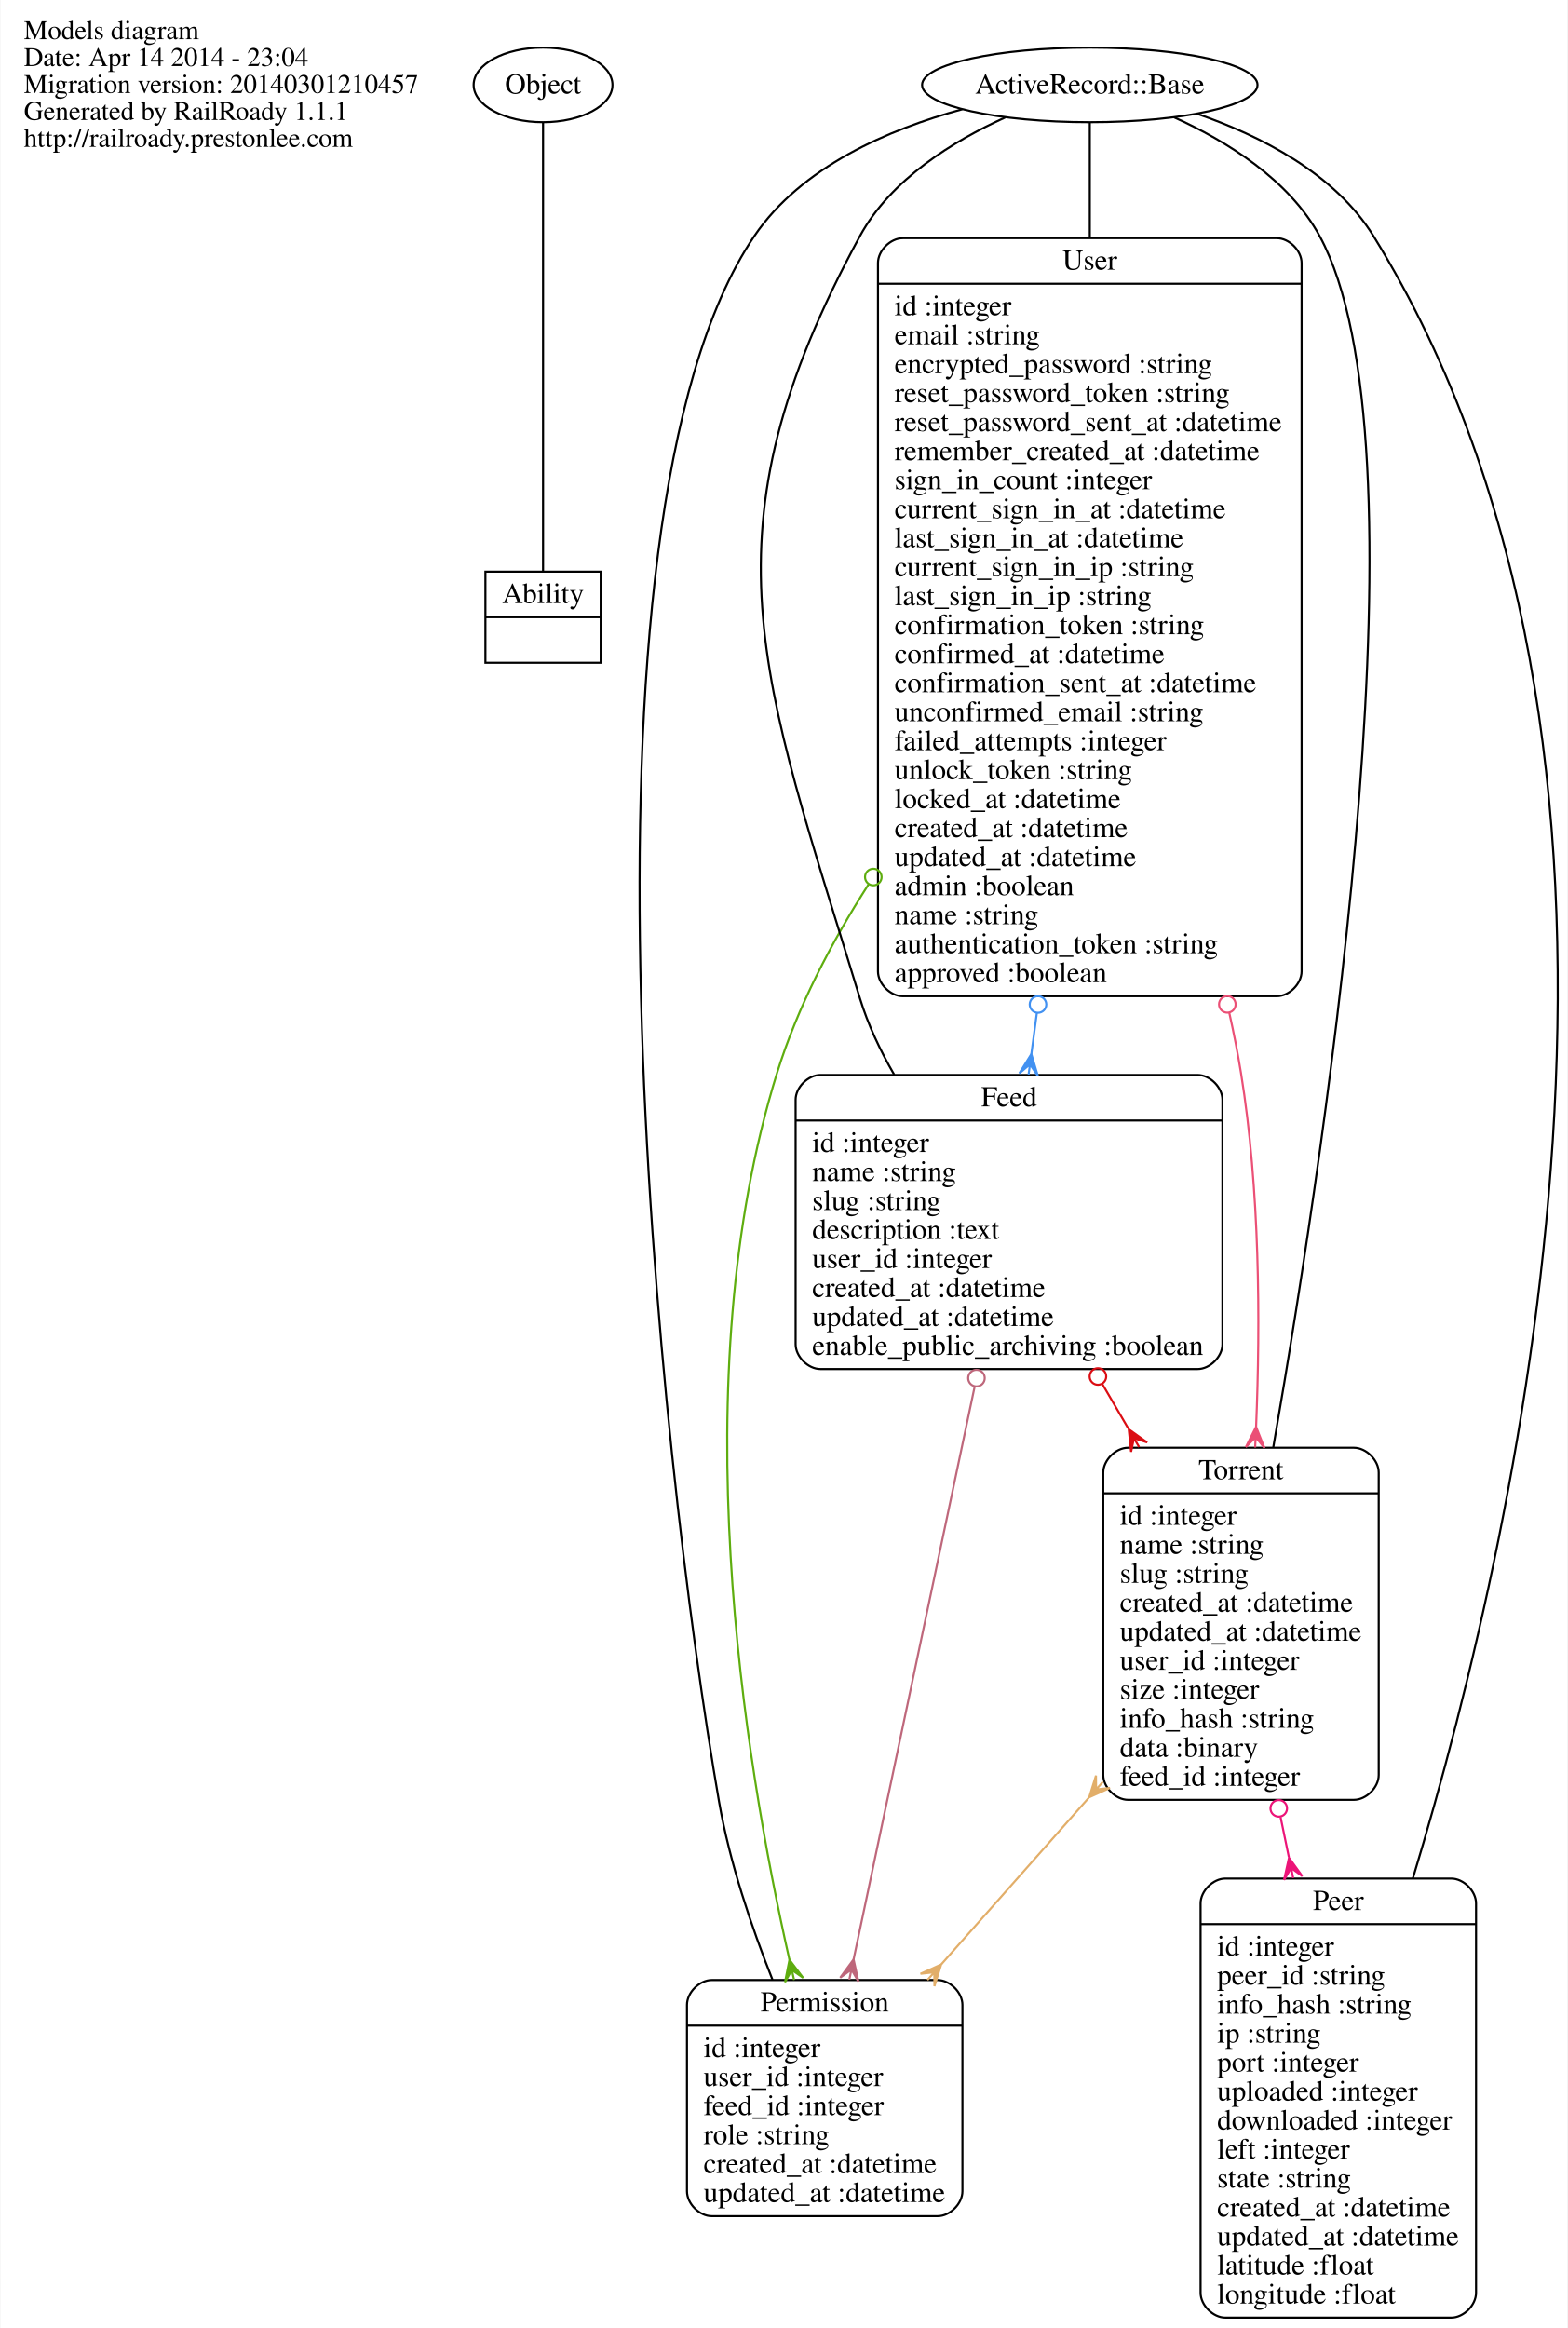
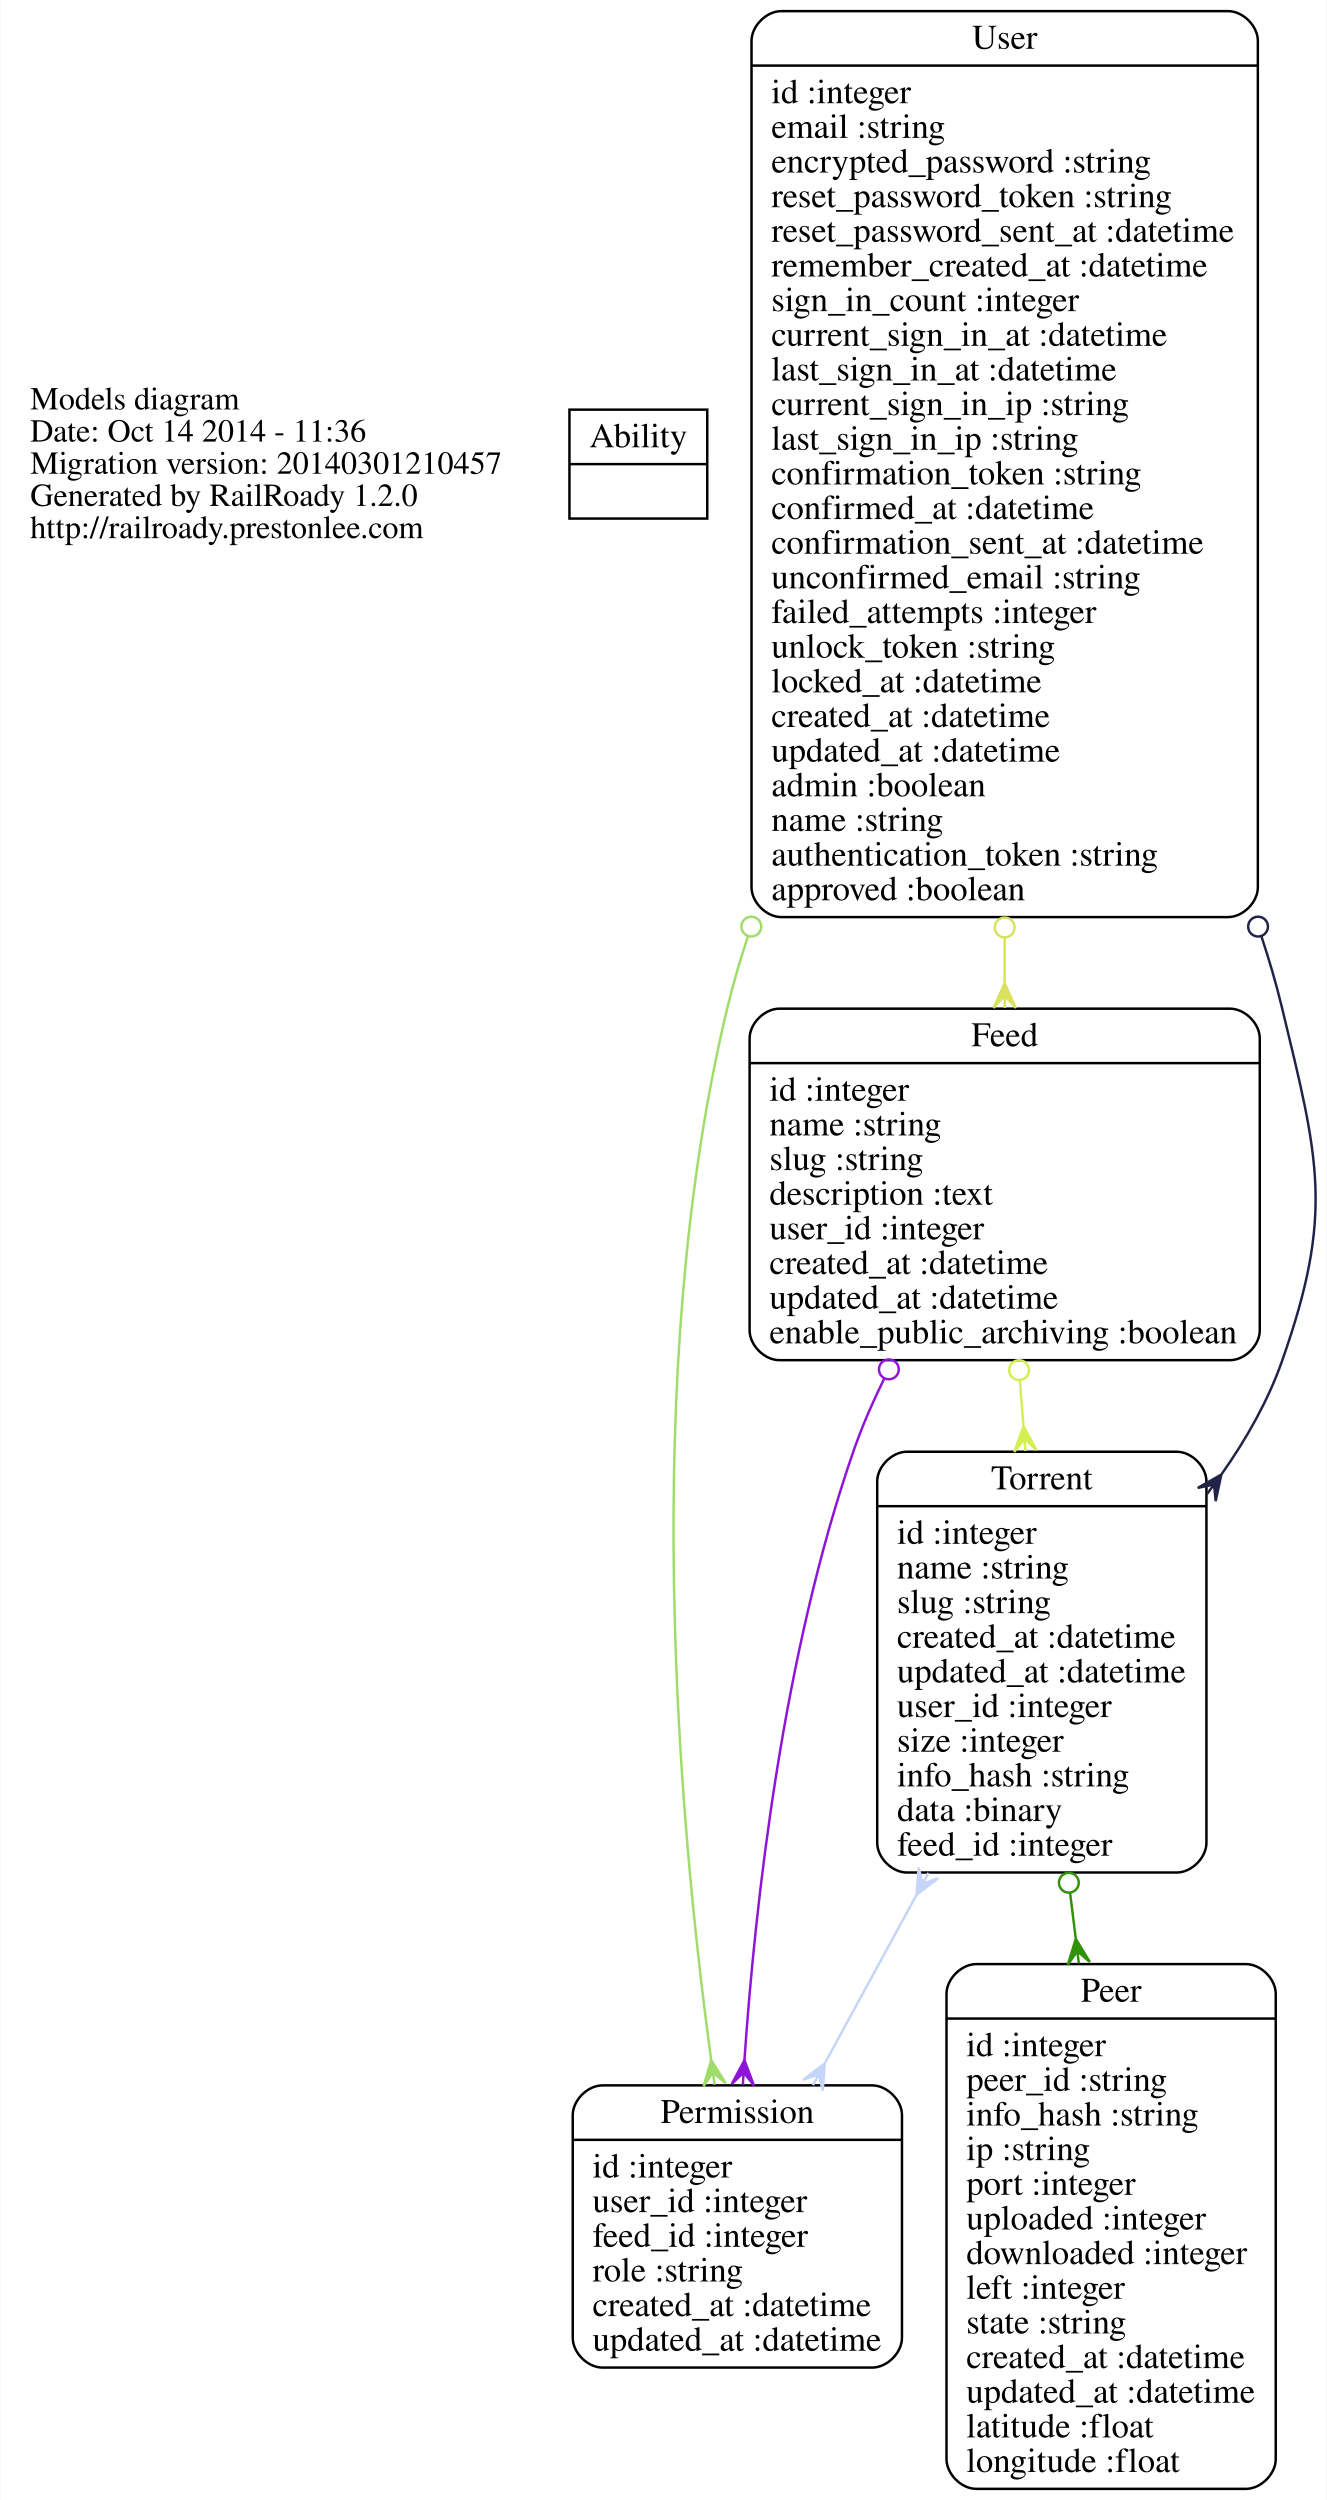
- <svg xmlns="http://www.w3.org/2000/svg" width="757pt" height="1124pt" viewBox="0.00 0.00 756.56 1124.00">
-   <g id="graph0" class="graph" transform="scale(1 1) rotate(0) translate(4 1120)">
-     <polygon fill="white" stroke="none" points="-4,4 -4,-1120 752.562,-1120 752.562,4 -4,4" />
+ <svg xmlns="http://www.w3.org/2000/svg" width="536pt" height="1010pt" viewBox="0.00 0.00 535.59 1010.00">
+   <g id="graph0" class="graph" transform="scale(1 1) rotate(0) translate(4 1006)">
+     <polygon fill="white" stroke="none" points="-4,4 -4,-1006 531.591,-1006 531.591,4 -4,4" />
    <g id="node1" class="node">
-       <text text-anchor="start" x="7.312" y="-1101.1" font-family="Times,serif" font-size="13.00">Models diagram</text>
-       <text text-anchor="start" x="7.312" y="-1088.1" font-family="Times,serif" font-size="13.00">Date: Apr 14 2014 - 23:04</text>
-       <text text-anchor="start" x="7.312" y="-1075.1" font-family="Times,serif" font-size="13.00">Migration version: 20140301210457</text>
-       <text text-anchor="start" x="7.312" y="-1062.1" font-family="Times,serif" font-size="13.00">Generated by RailRoady 1.1.1</text>
-       <text text-anchor="start" x="7.312" y="-1049.1" font-family="Times,serif" font-size="13.00">http://railroady.prestonlee.com</text>
+       <text text-anchor="start" x="8" y="-840.6" font-family="Times,serif" font-size="13.00">Models diagram</text>
+       <text text-anchor="start" x="8" y="-827.6" font-family="Times,serif" font-size="13.00">Date: Oct 14 2014 - 11:36</text>
+       <text text-anchor="start" x="8" y="-814.6" font-family="Times,serif" font-size="13.00">Migration version: 20140301210457</text>
+       <text text-anchor="start" x="8" y="-801.6" font-family="Times,serif" font-size="13.00">Generated by RailRoady 1.2.0</text>
+       <text text-anchor="start" x="8" y="-788.6" font-family="Times,serif" font-size="13.00">http://railroady.prestonlee.com</text>
    </g>
    <g id="node2" class="node">
-       <polygon fill="none" stroke="black" points="230.166,-800 230.166,-844 285.834,-844 285.834,-800 230.166,-800" />
-       <text text-anchor="middle" x="258" y="-828.8" font-family="Times,serif" font-size="14.00">Ability</text>
-       <polyline fill="none" stroke="black" points="230.166,-822 285.834,-822 " />
-       <text text-anchor="middle" x="258" y="-806.8" font-family="Times,serif" font-size="14.00"> </text>
+       <polygon fill="none" stroke="black" points="225.853,-796.5 225.853,-840.5 281.522,-840.5 281.522,-796.5 225.853,-796.5" />
+       <text text-anchor="middle" x="253.688" y="-825.3" font-family="Times,serif" font-size="14.00">Ability</text>
+       <polyline fill="none" stroke="black" points="225.853,-818.5 281.522,-818.5 " />
+       <text text-anchor="middle" x="253.688" y="-803.3" font-family="Times,serif" font-size="14.00"> </text>
    </g>
    <g id="node3" class="node">
-       <path fill="none" stroke="black" d="M391.95,-459C391.95,-459 574.05,-459 574.05,-459 580.05,-459 586.05,-465 586.05,-471 586.05,-471 586.05,-589 586.05,-589 586.05,-595 580.05,-601 574.05,-601 574.05,-601 391.95,-601 391.95,-601 385.95,-601 379.95,-595 379.95,-589 379.95,-589 379.95,-471 379.95,-471 379.95,-465 385.95,-459 391.95,-459" />
-       <text text-anchor="middle" x="483" y="-585.8" font-family="Times,serif" font-size="14.00">Feed</text>
-       <polyline fill="none" stroke="black" points="379.95,-579 586.05,-579 " />
-       <text text-anchor="start" x="387.95" y="-563.8" font-family="Times,serif" font-size="14.00">id :integer</text>
-       <text text-anchor="start" x="387.95" y="-549.8" font-family="Times,serif" font-size="14.00">name :string</text>
-       <text text-anchor="start" x="387.95" y="-535.8" font-family="Times,serif" font-size="14.00">slug :string</text>
-       <text text-anchor="start" x="387.95" y="-521.8" font-family="Times,serif" font-size="14.00">description :text</text>
-       <text text-anchor="start" x="387.95" y="-507.8" font-family="Times,serif" font-size="14.00">user_id :integer</text>
-       <text text-anchor="start" x="387.95" y="-493.8" font-family="Times,serif" font-size="14.00">created_at :datetime</text>
-       <text text-anchor="start" x="387.95" y="-479.8" font-family="Times,serif" font-size="14.00">updated_at :datetime</text>
-       <text text-anchor="start" x="387.95" y="-465.8" font-family="Times,serif" font-size="14.00">enable_public_archiving :boolean</text>
+       <path fill="none" stroke="black" d="M310.637,-456.5C310.637,-456.5 492.738,-456.5 492.738,-456.5 498.738,-456.5 504.738,-462.5 504.738,-468.5 504.738,-468.5 504.738,-586.5 504.738,-586.5 504.738,-592.5 498.738,-598.5 492.738,-598.5 492.738,-598.5 310.637,-598.5 310.637,-598.5 304.637,-598.5 298.637,-592.5 298.637,-586.5 298.637,-586.5 298.637,-468.5 298.637,-468.5 298.637,-462.5 304.637,-456.5 310.637,-456.5" />
+       <text text-anchor="middle" x="401.688" y="-583.3" font-family="Times,serif" font-size="14.00">Feed</text>
+       <polyline fill="none" stroke="black" points="298.637,-576.5 504.738,-576.5 " />
+       <text text-anchor="start" x="306.637" y="-561.3" font-family="Times,serif" font-size="14.00">id :integer</text>
+       <text text-anchor="start" x="306.637" y="-547.3" font-family="Times,serif" font-size="14.00">name :string</text>
+       <text text-anchor="start" x="306.637" y="-533.3" font-family="Times,serif" font-size="14.00">slug :string</text>
+       <text text-anchor="start" x="306.637" y="-519.3" font-family="Times,serif" font-size="14.00">description :text</text>
+       <text text-anchor="start" x="306.637" y="-505.3" font-family="Times,serif" font-size="14.00">user_id :integer</text>
+       <text text-anchor="start" x="306.637" y="-491.3" font-family="Times,serif" font-size="14.00">created_at :datetime</text>
+       <text text-anchor="start" x="306.637" y="-477.3" font-family="Times,serif" font-size="14.00">updated_at :datetime</text>
+       <text text-anchor="start" x="306.637" y="-463.3" font-family="Times,serif" font-size="14.00">enable_public_archiving :boolean</text>
    </g>
    <g id="node5" class="node">
-       <path fill="none" stroke="black" d="M339.495,-50C339.495,-50 448.505,-50 448.505,-50 454.505,-50 460.505,-56 460.505,-62 460.505,-62 460.505,-152 460.505,-152 460.505,-158 454.505,-164 448.505,-164 448.505,-164 339.495,-164 339.495,-164 333.495,-164 327.495,-158 327.495,-152 327.495,-152 327.495,-62 327.495,-62 327.495,-56 333.495,-50 339.495,-50" />
-       <text text-anchor="middle" x="394" y="-148.8" font-family="Times,serif" font-size="14.00">Permission</text>
-       <polyline fill="none" stroke="black" points="327.495,-142 460.505,-142 " />
-       <text text-anchor="start" x="335.495" y="-126.8" font-family="Times,serif" font-size="14.00">id :integer</text>
-       <text text-anchor="start" x="335.495" y="-112.8" font-family="Times,serif" font-size="14.00">user_id :integer</text>
-       <text text-anchor="start" x="335.495" y="-98.8" font-family="Times,serif" font-size="14.00">feed_id :integer</text>
-       <text text-anchor="start" x="335.495" y="-84.8" font-family="Times,serif" font-size="14.00">role :string</text>
-       <text text-anchor="start" x="335.495" y="-70.8" font-family="Times,serif" font-size="14.00">created_at :datetime</text>
-       <text text-anchor="start" x="335.495" y="-56.8" font-family="Times,serif" font-size="14.00">updated_at :datetime</text>
+       <path fill="none" stroke="black" d="M239.182,-49.5C239.182,-49.5 348.193,-49.5 348.193,-49.5 354.193,-49.5 360.193,-55.5 360.193,-61.5 360.193,-61.5 360.193,-151.5 360.193,-151.5 360.193,-157.5 354.193,-163.5 348.193,-163.5 348.193,-163.5 239.182,-163.5 239.182,-163.5 233.182,-163.5 227.182,-157.5 227.182,-151.5 227.182,-151.5 227.182,-61.5 227.182,-61.5 227.182,-55.5 233.182,-49.5 239.182,-49.5" />
+       <text text-anchor="middle" x="293.688" y="-148.3" font-family="Times,serif" font-size="14.00">Permission</text>
+       <polyline fill="none" stroke="black" points="227.182,-141.5 360.193,-141.5 " />
+       <text text-anchor="start" x="235.182" y="-126.3" font-family="Times,serif" font-size="14.00">id :integer</text>
+       <text text-anchor="start" x="235.182" y="-112.3" font-family="Times,serif" font-size="14.00">user_id :integer</text>
+       <text text-anchor="start" x="235.182" y="-98.3" font-family="Times,serif" font-size="14.00">feed_id :integer</text>
+       <text text-anchor="start" x="235.182" y="-84.3" font-family="Times,serif" font-size="14.00">role :string</text>
+       <text text-anchor="start" x="235.182" y="-70.3" font-family="Times,serif" font-size="14.00">created_at :datetime</text>
+       <text text-anchor="start" x="235.182" y="-56.3" font-family="Times,serif" font-size="14.00">updated_at :datetime</text>
+     </g>
+     <g id="edge2" class="edge">
+       <path fill="none" stroke="#8e15d8" d="M353.033,-449.085C348.329,-439.528 344.062,-429.703 340.688,-420 312.203,-338.103 300.976,-238.221 296.554,-173.775" />
+       <ellipse fill="none" stroke="#8e15d8" cx="354.899" cy="-452.768" rx="4" ry="4" />
+       <polygon fill="#8e15d8" stroke="#8e15d8" points="296.551,-173.723 300.392,-163.451 296.226,-168.733 295.902,-163.744 295.902,-163.744 295.902,-163.744 296.226,-168.733 291.411,-164.036 296.551,-173.723 296.551,-173.723" />
+     </g>
+     <g id="node6" class="node">
+       <path fill="none" stroke="black" d="M362.182,-249.5C362.182,-249.5 471.193,-249.5 471.193,-249.5 477.193,-249.5 483.193,-255.5 483.193,-261.5 483.193,-261.5 483.193,-407.5 483.193,-407.5 483.193,-413.5 477.193,-419.5 471.193,-419.5 471.193,-419.5 362.182,-419.5 362.182,-419.5 356.182,-419.5 350.182,-413.5 350.182,-407.5 350.182,-407.5 350.182,-261.5 350.182,-261.5 350.182,-255.5 356.182,-249.5 362.182,-249.5" />
+       <text text-anchor="middle" x="416.688" y="-404.3" font-family="Times,serif" font-size="14.00">Torrent</text>
+       <polyline fill="none" stroke="black" points="350.182,-397.5 483.193,-397.5 " />
+       <text text-anchor="start" x="358.182" y="-382.3" font-family="Times,serif" font-size="14.00">id :integer</text>
+       <text text-anchor="start" x="358.182" y="-368.3" font-family="Times,serif" font-size="14.00">name :string</text>
+       <text text-anchor="start" x="358.182" y="-354.3" font-family="Times,serif" font-size="14.00">slug :string</text>
+       <text text-anchor="start" x="358.182" y="-340.3" font-family="Times,serif" font-size="14.00">created_at :datetime</text>
+       <text text-anchor="start" x="358.182" y="-326.3" font-family="Times,serif" font-size="14.00">updated_at :datetime</text>
+       <text text-anchor="start" x="358.182" y="-312.3" font-family="Times,serif" font-size="14.00">user_id :integer</text>
+       <text text-anchor="start" x="358.182" y="-298.3" font-family="Times,serif" font-size="14.00">size :integer</text>
+       <text text-anchor="start" x="358.182" y="-284.3" font-family="Times,serif" font-size="14.00">info_hash :string</text>
+       <text text-anchor="start" x="358.182" y="-270.3" font-family="Times,serif" font-size="14.00">data :binary</text>
+       <text text-anchor="start" x="358.182" y="-256.3" font-family="Times,serif" font-size="14.00">feed_id :integer</text>
+     </g>
+     <g id="edge1" class="edge">
+       <path fill="none" stroke="#d2ef53" d="M407.831,-448.28C408.303,-442.264 408.783,-436.154 409.262,-430.049" />
+       <ellipse fill="none" stroke="#d2ef53" cx="407.501" cy="-452.475" rx="4" ry="4" />
+       <polygon fill="#d2ef53" stroke="#d2ef53" points="409.285,-429.766 414.554,-420.149 409.676,-424.781 410.068,-419.797 410.068,-419.797 410.068,-419.797 409.676,-424.781 405.581,-419.444 409.285,-429.766 409.285,-429.766" />
+     </g>
+     <g id="node4" class="node">
+       <path fill="none" stroke="black" d="M390.182,-0.5C390.182,-0.5 499.193,-0.5 499.193,-0.5 505.193,-0.5 511.193,-6.5 511.193,-12.5 511.193,-12.5 511.193,-200.5 511.193,-200.5 511.193,-206.5 505.193,-212.5 499.193,-212.5 499.193,-212.5 390.182,-212.5 390.182,-212.5 384.182,-212.5 378.182,-206.5 378.182,-200.5 378.182,-200.5 378.182,-12.5 378.182,-12.5 378.182,-6.5 384.182,-0.5 390.182,-0.5" />
+       <text text-anchor="middle" x="444.688" y="-197.3" font-family="Times,serif" font-size="14.00">Peer</text>
+       <polyline fill="none" stroke="black" points="378.182,-190.5 511.193,-190.5 " />
+       <text text-anchor="start" x="386.182" y="-175.3" font-family="Times,serif" font-size="14.00">id :integer</text>
+       <text text-anchor="start" x="386.182" y="-161.3" font-family="Times,serif" font-size="14.00">peer_id :string</text>
+       <text text-anchor="start" x="386.182" y="-147.3" font-family="Times,serif" font-size="14.00">info_hash :string</text>
+       <text text-anchor="start" x="386.182" y="-133.3" font-family="Times,serif" font-size="14.00">ip :string</text>
+       <text text-anchor="start" x="386.182" y="-119.3" font-family="Times,serif" font-size="14.00">port :integer</text>
+       <text text-anchor="start" x="386.182" y="-105.3" font-family="Times,serif" font-size="14.00">uploaded :integer</text>
+       <text text-anchor="start" x="386.182" y="-91.3" font-family="Times,serif" font-size="14.00">downloaded :integer</text>
+       <text text-anchor="start" x="386.182" y="-77.3" font-family="Times,serif" font-size="14.00">left :integer</text>
+       <text text-anchor="start" x="386.182" y="-63.3" font-family="Times,serif" font-size="14.00">state :string</text>
+       <text text-anchor="start" x="386.182" y="-49.3" font-family="Times,serif" font-size="14.00">created_at :datetime</text>
+       <text text-anchor="start" x="386.182" y="-35.3" font-family="Times,serif" font-size="14.00">updated_at :datetime</text>
+       <text text-anchor="start" x="386.182" y="-21.3" font-family="Times,serif" font-size="14.00">latitude :float</text>
+       <text text-anchor="start" x="386.182" y="-7.3" font-family="Times,serif" font-size="14.00">longitude :float</text>
    </g>
    <g id="edge3" class="edge">
-       <path fill="none" stroke="#be677b" d="M466.431,-450.625C449.588,-370.949 423.781,-248.877 407.949,-173.984" />
-       <ellipse fill="none" stroke="#be677b" cx="467.276" cy="-454.621" rx="4" ry="4" />
-       <polygon fill="#be677b" stroke="#be677b" points="407.947,-173.974 410.281,-163.26 406.913,-169.082 405.879,-164.19 405.879,-164.19 405.879,-164.19 406.913,-169.082 401.476,-165.121 407.947,-173.974 407.947,-173.974" />
+       <path fill="none" stroke="#329207" d="M428.126,-241.179C428.869,-235.183 429.621,-229.107 430.375,-223.021" />
+       <ellipse fill="none" stroke="#329207" cx="427.606" cy="-245.376" rx="4" ry="4" />
+       <polygon fill="#329207" stroke="#329207" points="430.414,-222.707 436.11,-213.336 431.029,-217.745 431.644,-212.782 431.644,-212.782 431.644,-212.782 431.029,-217.745 427.178,-212.229 430.414,-222.707 430.414,-222.707" />
    </g>
-     <g id="node6" class="node">
-       <path fill="none" stroke="black" d="M540.495,-251C540.495,-251 649.505,-251 649.505,-251 655.505,-251 661.505,-257 661.505,-263 661.505,-263 661.505,-409 661.505,-409 661.505,-415 655.505,-421 649.505,-421 649.505,-421 540.495,-421 540.495,-421 534.495,-421 528.495,-415 528.495,-409 528.495,-409 528.495,-263 528.495,-263 528.495,-257 534.495,-251 540.495,-251" />
-       <text text-anchor="middle" x="595" y="-405.8" font-family="Times,serif" font-size="14.00">Torrent</text>
-       <polyline fill="none" stroke="black" points="528.495,-399 661.505,-399 " />
-       <text text-anchor="start" x="536.495" y="-383.8" font-family="Times,serif" font-size="14.00">id :integer</text>
-       <text text-anchor="start" x="536.495" y="-369.8" font-family="Times,serif" font-size="14.00">name :string</text>
-       <text text-anchor="start" x="536.495" y="-355.8" font-family="Times,serif" font-size="14.00">slug :string</text>
-       <text text-anchor="start" x="536.495" y="-341.8" font-family="Times,serif" font-size="14.00">created_at :datetime</text>
-       <text text-anchor="start" x="536.495" y="-327.8" font-family="Times,serif" font-size="14.00">updated_at :datetime</text>
-       <text text-anchor="start" x="536.495" y="-313.8" font-family="Times,serif" font-size="14.00">user_id :integer</text>
-       <text text-anchor="start" x="536.495" y="-299.8" font-family="Times,serif" font-size="14.00">size :integer</text>
-       <text text-anchor="start" x="536.495" y="-285.8" font-family="Times,serif" font-size="14.00">info_hash :string</text>
-       <text text-anchor="start" x="536.495" y="-271.8" font-family="Times,serif" font-size="14.00">data :binary</text>
-       <text text-anchor="start" x="536.495" y="-257.8" font-family="Times,serif" font-size="14.00">feed_id :integer</text>
+     <g id="edge4" class="edge">
+       <path fill="none" stroke="#c5d5f7" d="M366.102,-240.554C353.666,-217.703 340.614,-193.721 329.07,-172.51" />
+       <polygon fill="#c5d5f7" stroke="#c5d5f7" points="366.107,-240.563 366.935,-251.497 368.497,-244.954 370.887,-249.346 370.887,-249.346 370.887,-249.346 368.497,-244.954 374.84,-247.195 366.107,-240.563 366.107,-240.563" />
+       <polygon fill="#c5d5f7" stroke="#c5d5f7" points="329.001,-172.384 328.173,-161.45 326.611,-167.993 324.221,-163.601 324.221,-163.601 324.221,-163.601 326.611,-167.993 320.268,-165.752 329.001,-172.384 329.001,-172.384" />
    </g>
-     <g id="edge2" class="edge">
-       <path fill="none" stroke="#db0d13" d="M527.951,-451.941C532.086,-444.853 536.304,-437.621 540.512,-430.409" />
-       <ellipse fill="none" stroke="#db0d13" cx="525.925" cy="-455.413" rx="4" ry="4" />
-       <polygon fill="#db0d13" stroke="#db0d13" points="540.789,-429.934 549.714,-423.563 543.308,-425.615 545.827,-421.296 545.827,-421.296 545.827,-421.296 543.308,-425.615 541.94,-419.028 540.789,-429.934 540.789,-429.934" />
+     <g id="node7" class="node">
+       <path fill="none" stroke="black" d="M311.41,-635.5C311.41,-635.5 491.966,-635.5 491.966,-635.5 497.966,-635.5 503.966,-641.5 503.966,-647.5 503.966,-647.5 503.966,-989.5 503.966,-989.5 503.966,-995.5 497.966,-1001.5 491.966,-1001.5 491.966,-1001.5 311.41,-1001.5 311.41,-1001.5 305.41,-1001.5 299.41,-995.5 299.41,-989.5 299.41,-989.5 299.41,-647.5 299.41,-647.5 299.41,-641.5 305.41,-635.5 311.41,-635.5" />
+       <text text-anchor="middle" x="401.688" y="-986.3" font-family="Times,serif" font-size="14.00">User</text>
+       <polyline fill="none" stroke="black" points="299.41,-979.5 503.966,-979.5 " />
+       <text text-anchor="start" x="307.41" y="-964.3" font-family="Times,serif" font-size="14.00">id :integer</text>
+       <text text-anchor="start" x="307.41" y="-950.3" font-family="Times,serif" font-size="14.00">email :string</text>
+       <text text-anchor="start" x="307.41" y="-936.3" font-family="Times,serif" font-size="14.00">encrypted_password :string</text>
+       <text text-anchor="start" x="307.41" y="-922.3" font-family="Times,serif" font-size="14.00">reset_password_token :string</text>
+       <text text-anchor="start" x="307.41" y="-908.3" font-family="Times,serif" font-size="14.00">reset_password_sent_at :datetime</text>
+       <text text-anchor="start" x="307.41" y="-894.3" font-family="Times,serif" font-size="14.00">remember_created_at :datetime</text>
+       <text text-anchor="start" x="307.41" y="-880.3" font-family="Times,serif" font-size="14.00">sign_in_count :integer</text>
+       <text text-anchor="start" x="307.41" y="-866.3" font-family="Times,serif" font-size="14.00">current_sign_in_at :datetime</text>
+       <text text-anchor="start" x="307.41" y="-852.3" font-family="Times,serif" font-size="14.00">last_sign_in_at :datetime</text>
+       <text text-anchor="start" x="307.41" y="-838.3" font-family="Times,serif" font-size="14.00">current_sign_in_ip :string</text>
+       <text text-anchor="start" x="307.41" y="-824.3" font-family="Times,serif" font-size="14.00">last_sign_in_ip :string</text>
+       <text text-anchor="start" x="307.41" y="-810.3" font-family="Times,serif" font-size="14.00">confirmation_token :string</text>
+       <text text-anchor="start" x="307.41" y="-796.3" font-family="Times,serif" font-size="14.00">confirmed_at :datetime</text>
+       <text text-anchor="start" x="307.41" y="-782.3" font-family="Times,serif" font-size="14.00">confirmation_sent_at :datetime</text>
+       <text text-anchor="start" x="307.41" y="-768.3" font-family="Times,serif" font-size="14.00">unconfirmed_email :string</text>
+       <text text-anchor="start" x="307.41" y="-754.3" font-family="Times,serif" font-size="14.00">failed_attempts :integer</text>
+       <text text-anchor="start" x="307.41" y="-740.3" font-family="Times,serif" font-size="14.00">unlock_token :string</text>
+       <text text-anchor="start" x="307.41" y="-726.3" font-family="Times,serif" font-size="14.00">locked_at :datetime</text>
+       <text text-anchor="start" x="307.41" y="-712.3" font-family="Times,serif" font-size="14.00">created_at :datetime</text>
+       <text text-anchor="start" x="307.41" y="-698.3" font-family="Times,serif" font-size="14.00">updated_at :datetime</text>
+       <text text-anchor="start" x="307.41" y="-684.3" font-family="Times,serif" font-size="14.00">admin :boolean</text>
+       <text text-anchor="start" x="307.41" y="-670.3" font-family="Times,serif" font-size="14.00">name :string</text>
+       <text text-anchor="start" x="307.41" y="-656.3" font-family="Times,serif" font-size="14.00">authentication_token :string</text>
+       <text text-anchor="start" x="307.41" y="-642.3" font-family="Times,serif" font-size="14.00">approved :boolean</text>
    </g>
-     <g id="node4" class="node">
-       <path fill="none" stroke="black" d="M587.495,-1C587.495,-1 696.505,-1 696.505,-1 702.505,-1 708.505,-7 708.505,-13 708.505,-13 708.505,-201 708.505,-201 708.505,-207 702.505,-213 696.505,-213 696.505,-213 587.495,-213 587.495,-213 581.495,-213 575.495,-207 575.495,-201 575.495,-201 575.495,-13 575.495,-13 575.495,-7 581.495,-1 587.495,-1" />
-       <text text-anchor="middle" x="642" y="-197.8" font-family="Times,serif" font-size="14.00">Peer</text>
-       <polyline fill="none" stroke="black" points="575.495,-191 708.505,-191 " />
-       <text text-anchor="start" x="583.495" y="-175.8" font-family="Times,serif" font-size="14.00">id :integer</text>
-       <text text-anchor="start" x="583.495" y="-161.8" font-family="Times,serif" font-size="14.00">peer_id :string</text>
-       <text text-anchor="start" x="583.495" y="-147.8" font-family="Times,serif" font-size="14.00">info_hash :string</text>
-       <text text-anchor="start" x="583.495" y="-133.8" font-family="Times,serif" font-size="14.00">ip :string</text>
-       <text text-anchor="start" x="583.495" y="-119.8" font-family="Times,serif" font-size="14.00">port :integer</text>
-       <text text-anchor="start" x="583.495" y="-105.8" font-family="Times,serif" font-size="14.00">uploaded :integer</text>
-       <text text-anchor="start" x="583.495" y="-91.8" font-family="Times,serif" font-size="14.00">downloaded :integer</text>
-       <text text-anchor="start" x="583.495" y="-77.8" font-family="Times,serif" font-size="14.00">left :integer</text>
-       <text text-anchor="start" x="583.495" y="-63.8" font-family="Times,serif" font-size="14.00">state :string</text>
-       <text text-anchor="start" x="583.495" y="-49.8" font-family="Times,serif" font-size="14.00">created_at :datetime</text>
-       <text text-anchor="start" x="583.495" y="-35.8" font-family="Times,serif" font-size="14.00">updated_at :datetime</text>
-       <text text-anchor="start" x="583.495" y="-21.8" font-family="Times,serif" font-size="14.00">latitude :float</text>
-       <text text-anchor="start" x="583.495" y="-7.8" font-family="Times,serif" font-size="14.00">longitude :float</text>
+     <g id="edge6" class="edge">
+       <path fill="none" stroke="#d9e15d" d="M401.688,-626.998C401.688,-620.879 401.688,-614.883 401.688,-609.06" />
+       <ellipse fill="none" stroke="#d9e15d" cx="401.688" cy="-631.292" rx="4" ry="4" />
+       <polygon fill="#d9e15d" stroke="#d9e15d" points="401.688,-608.777 406.188,-598.777 401.688,-603.777 401.688,-598.777 401.688,-598.777 401.688,-598.777 401.688,-603.777 397.188,-598.777 401.688,-608.777 401.688,-608.777" />
    </g>
    <g id="edge7" class="edge">
-       <path fill="none" stroke="#ec1478" d="M614.11,-242.701C615.429,-236.332 616.767,-229.87 618.106,-223.401" />
-       <ellipse fill="none" stroke="#ec1478" cx="613.245" cy="-246.879" rx="4" ry="4" />
-       <polygon fill="#ec1478" stroke="#ec1478" points="618.183,-223.032 624.617,-214.152 619.197,-218.136 620.21,-213.24 620.21,-213.24 620.21,-213.24 619.197,-218.136 615.804,-212.327 618.183,-223.032 618.183,-223.032" />
-     </g>
-     <g id="edge8" class="edge">
-       <path fill="none" stroke="#e2ae69" d="M521.471,-251.959C497.991,-225.443 472.39,-196.531 450.333,-171.62" />
-       <polygon fill="#e2ae69" stroke="#e2ae69" points="521.72,-252.241 524.98,-262.711 525.034,-255.984 528.349,-259.728 528.349,-259.728 528.349,-259.728 525.034,-255.984 531.718,-256.744 521.72,-252.241 521.72,-252.241" />
-       <polygon fill="#e2ae69" stroke="#e2ae69" points="450.237,-171.512 446.977,-161.042 446.922,-167.768 443.608,-164.025 443.608,-164.025 443.608,-164.025 446.922,-167.768 440.239,-167.008 450.237,-171.512 450.237,-171.512" />
-     </g>
-     <g id="node7" class="node">
-       <path fill="none" stroke="black" d="M431.722,-639C431.722,-639 612.278,-639 612.278,-639 618.278,-639 624.278,-645 624.278,-651 624.278,-651 624.278,-993 624.278,-993 624.278,-999 618.278,-1005 612.278,-1005 612.278,-1005 431.722,-1005 431.722,-1005 425.722,-1005 419.722,-999 419.722,-993 419.722,-993 419.722,-651 419.722,-651 419.722,-645 425.722,-639 431.722,-639" />
-       <text text-anchor="middle" x="522" y="-989.8" font-family="Times,serif" font-size="14.00">User</text>
-       <polyline fill="none" stroke="black" points="419.722,-983 624.278,-983 " />
-       <text text-anchor="start" x="427.722" y="-967.8" font-family="Times,serif" font-size="14.00">id :integer</text>
-       <text text-anchor="start" x="427.722" y="-953.8" font-family="Times,serif" font-size="14.00">email :string</text>
-       <text text-anchor="start" x="427.722" y="-939.8" font-family="Times,serif" font-size="14.00">encrypted_password :string</text>
-       <text text-anchor="start" x="427.722" y="-925.8" font-family="Times,serif" font-size="14.00">reset_password_token :string</text>
-       <text text-anchor="start" x="427.722" y="-911.8" font-family="Times,serif" font-size="14.00">reset_password_sent_at :datetime</text>
-       <text text-anchor="start" x="427.722" y="-897.8" font-family="Times,serif" font-size="14.00">remember_created_at :datetime</text>
-       <text text-anchor="start" x="427.722" y="-883.8" font-family="Times,serif" font-size="14.00">sign_in_count :integer</text>
-       <text text-anchor="start" x="427.722" y="-869.8" font-family="Times,serif" font-size="14.00">current_sign_in_at :datetime</text>
-       <text text-anchor="start" x="427.722" y="-855.8" font-family="Times,serif" font-size="14.00">last_sign_in_at :datetime</text>
-       <text text-anchor="start" x="427.722" y="-841.8" font-family="Times,serif" font-size="14.00">current_sign_in_ip :string</text>
-       <text text-anchor="start" x="427.722" y="-827.8" font-family="Times,serif" font-size="14.00">last_sign_in_ip :string</text>
-       <text text-anchor="start" x="427.722" y="-813.8" font-family="Times,serif" font-size="14.00">confirmation_token :string</text>
-       <text text-anchor="start" x="427.722" y="-799.8" font-family="Times,serif" font-size="14.00">confirmed_at :datetime</text>
-       <text text-anchor="start" x="427.722" y="-785.8" font-family="Times,serif" font-size="14.00">confirmation_sent_at :datetime</text>
-       <text text-anchor="start" x="427.722" y="-771.8" font-family="Times,serif" font-size="14.00">unconfirmed_email :string</text>
-       <text text-anchor="start" x="427.722" y="-757.8" font-family="Times,serif" font-size="14.00">failed_attempts :integer</text>
-       <text text-anchor="start" x="427.722" y="-743.8" font-family="Times,serif" font-size="14.00">unlock_token :string</text>
-       <text text-anchor="start" x="427.722" y="-729.8" font-family="Times,serif" font-size="14.00">locked_at :datetime</text>
-       <text text-anchor="start" x="427.722" y="-715.8" font-family="Times,serif" font-size="14.00">created_at :datetime</text>
-       <text text-anchor="start" x="427.722" y="-701.8" font-family="Times,serif" font-size="14.00">updated_at :datetime</text>
-       <text text-anchor="start" x="427.722" y="-687.8" font-family="Times,serif" font-size="14.00">admin :boolean</text>
-       <text text-anchor="start" x="427.722" y="-673.8" font-family="Times,serif" font-size="14.00">name :string</text>
-       <text text-anchor="start" x="427.722" y="-659.8" font-family="Times,serif" font-size="14.00">authentication_token :string</text>
-       <text text-anchor="start" x="427.722" y="-645.8" font-family="Times,serif" font-size="14.00">approved :boolean</text>
-     </g>
-     <g id="edge11" class="edge">
-       <path fill="none" stroke="#4291f1" d="M496.448,-630.999C495.534,-624.2 494.639,-617.546 493.773,-611.108" />
-       <ellipse fill="none" stroke="#4291f1" cx="496.989" cy="-635.021" rx="4" ry="4" />
-       <polygon fill="#4291f1" stroke="#4291f1" points="493.771,-611.089 496.898,-600.578 493.104,-606.133 492.438,-601.178 492.438,-601.178 492.438,-601.178 493.104,-606.133 487.978,-601.778 493.771,-611.089 493.771,-611.089" />
-     </g>
-     <g id="edge12" class="edge">
-       <path fill="none" stroke="#5ead0f" d="M415.241,-693.13C397.039,-664.743 380.85,-633.637 371,-602 325.09,-454.539 355.056,-270.4 376.933,-173.937" />
-       <ellipse fill="none" stroke="#5ead0f" cx="417.472" cy="-696.553" rx="4" ry="4" />
-       <polygon fill="#5ead0f" stroke="#5ead0f" points="376.971,-173.774 383.607,-165.043 378.097,-168.902 379.222,-164.03 379.222,-164.03 379.222,-164.03 378.097,-168.902 374.838,-163.017 376.971,-173.774 376.971,-173.774" />
-     </g>
-     <g id="edge10" class="edge">
-       <path fill="none" stroke="#eb5076" d="M589.328,-631.125C591.524,-621.345 593.442,-611.599 595,-602 604.12,-545.802 604.423,-482.012 602.302,-431.102" />
-       <ellipse fill="none" stroke="#eb5076" cx="588.412" cy="-635.077" rx="4" ry="4" />
-       <polygon fill="#eb5076" stroke="#eb5076" points="602.301,-431.088 606.342,-420.894 602.074,-426.093 601.847,-421.098 601.847,-421.098 601.847,-421.098 602.074,-426.093 597.352,-421.303 602.301,-431.088 602.301,-431.088" />
-     </g>
-     <g id="node8" class="node">
-       <ellipse fill="none" stroke="black" cx="258" cy="-1079" rx="33.518" ry="18" />
-       <text text-anchor="middle" x="258" y="-1074.8" font-family="Times,serif" font-size="14.00">Object</text>
-     </g>
-     <g id="edge1" class="edge">
-       <path fill="none" stroke="black" d="M258,-1060.87C258,-1015.76 258,-893.736 258,-844.265" />
-     </g>
-     <g id="node9" class="node">
-       <ellipse fill="none" stroke="black" cx="522" cy="-1079" rx="80.982" ry="18" />
-       <text text-anchor="middle" x="522" y="-1074.8" font-family="Times,serif" font-size="14.00">ActiveRecord::Base</text>
-     </g>
-     <g id="edge4" class="edge">
-       <path fill="none" stroke="black" d="M481.249,-1063.34C456.085,-1051.92 425.858,-1033.35 411,-1006 332.92,-862.285 363.268,-794.435 411,-638 414.855,-625.365 420.758,-612.87 427.559,-601.122" />
+       <path fill="none" stroke="#a0dc69" d="M297.987,-627.759C294.799,-618.179 291.996,-608.564 289.688,-599 253.854,-450.536 270.081,-269.425 283.088,-173.883" />
+       <ellipse fill="none" stroke="#a0dc69" cx="299.325" cy="-631.65" rx="4" ry="4" />
+       <polygon fill="#a0dc69" stroke="#a0dc69" points="283.115,-173.691 288.952,-164.407 283.805,-168.738 284.495,-163.786 284.495,-163.786 284.495,-163.786 283.805,-168.738 280.038,-163.165 283.115,-173.691 283.115,-173.691" />
    </g>
    <g id="edge5" class="edge">
-       <path fill="none" stroke="black" d="M573.836,-1065.05C604.261,-1054.52 640.304,-1036.3 659,-1006 812.535,-757.188 732.045,-391.122 677.978,-213.034" />
-     </g>
-     <g id="edge6" class="edge">
-       <path fill="none" stroke="black" d="M460.443,-1067.24C424.845,-1057.57 382.721,-1039.49 360,-1006 265.661,-866.937 314.172,-415.551 343,-250 348.078,-220.839 358.61,-189.754 368.791,-164.126" />
-     </g>
-     <g id="edge9" class="edge">
-       <path fill="none" stroke="black" d="M562.751,-1063.34C587.915,-1051.92 618.142,-1033.35 633,-1006 686.523,-907.485 637.906,-578.061 610.615,-421.294" />
-     </g>
-     <g id="edge13" class="edge">
-       <path fill="none" stroke="black" d="M522,-1060.87C522,-1047.64 522,-1027.79 522,-1005.1" />
+       <path fill="none" stroke="#202347" d="M505.388,-627.759C508.577,-618.179 511.379,-608.564 513.688,-599 528.599,-537.219 534.816,-515.941 513.688,-456 508.053,-440.014 499.301,-424.587 489.311,-410.414" />
+       <ellipse fill="none" stroke="#202347" cx="504.051" cy="-631.65" rx="4" ry="4" />
+       <polygon fill="#202347" stroke="#202347" points="489.215,-410.282 486.929,-399.557 486.258,-406.251 483.3,-402.219 483.3,-402.219 483.3,-402.219 486.258,-406.251 479.672,-404.88 489.215,-410.282 489.215,-410.282" />
    </g>
  </g>
</svg>
